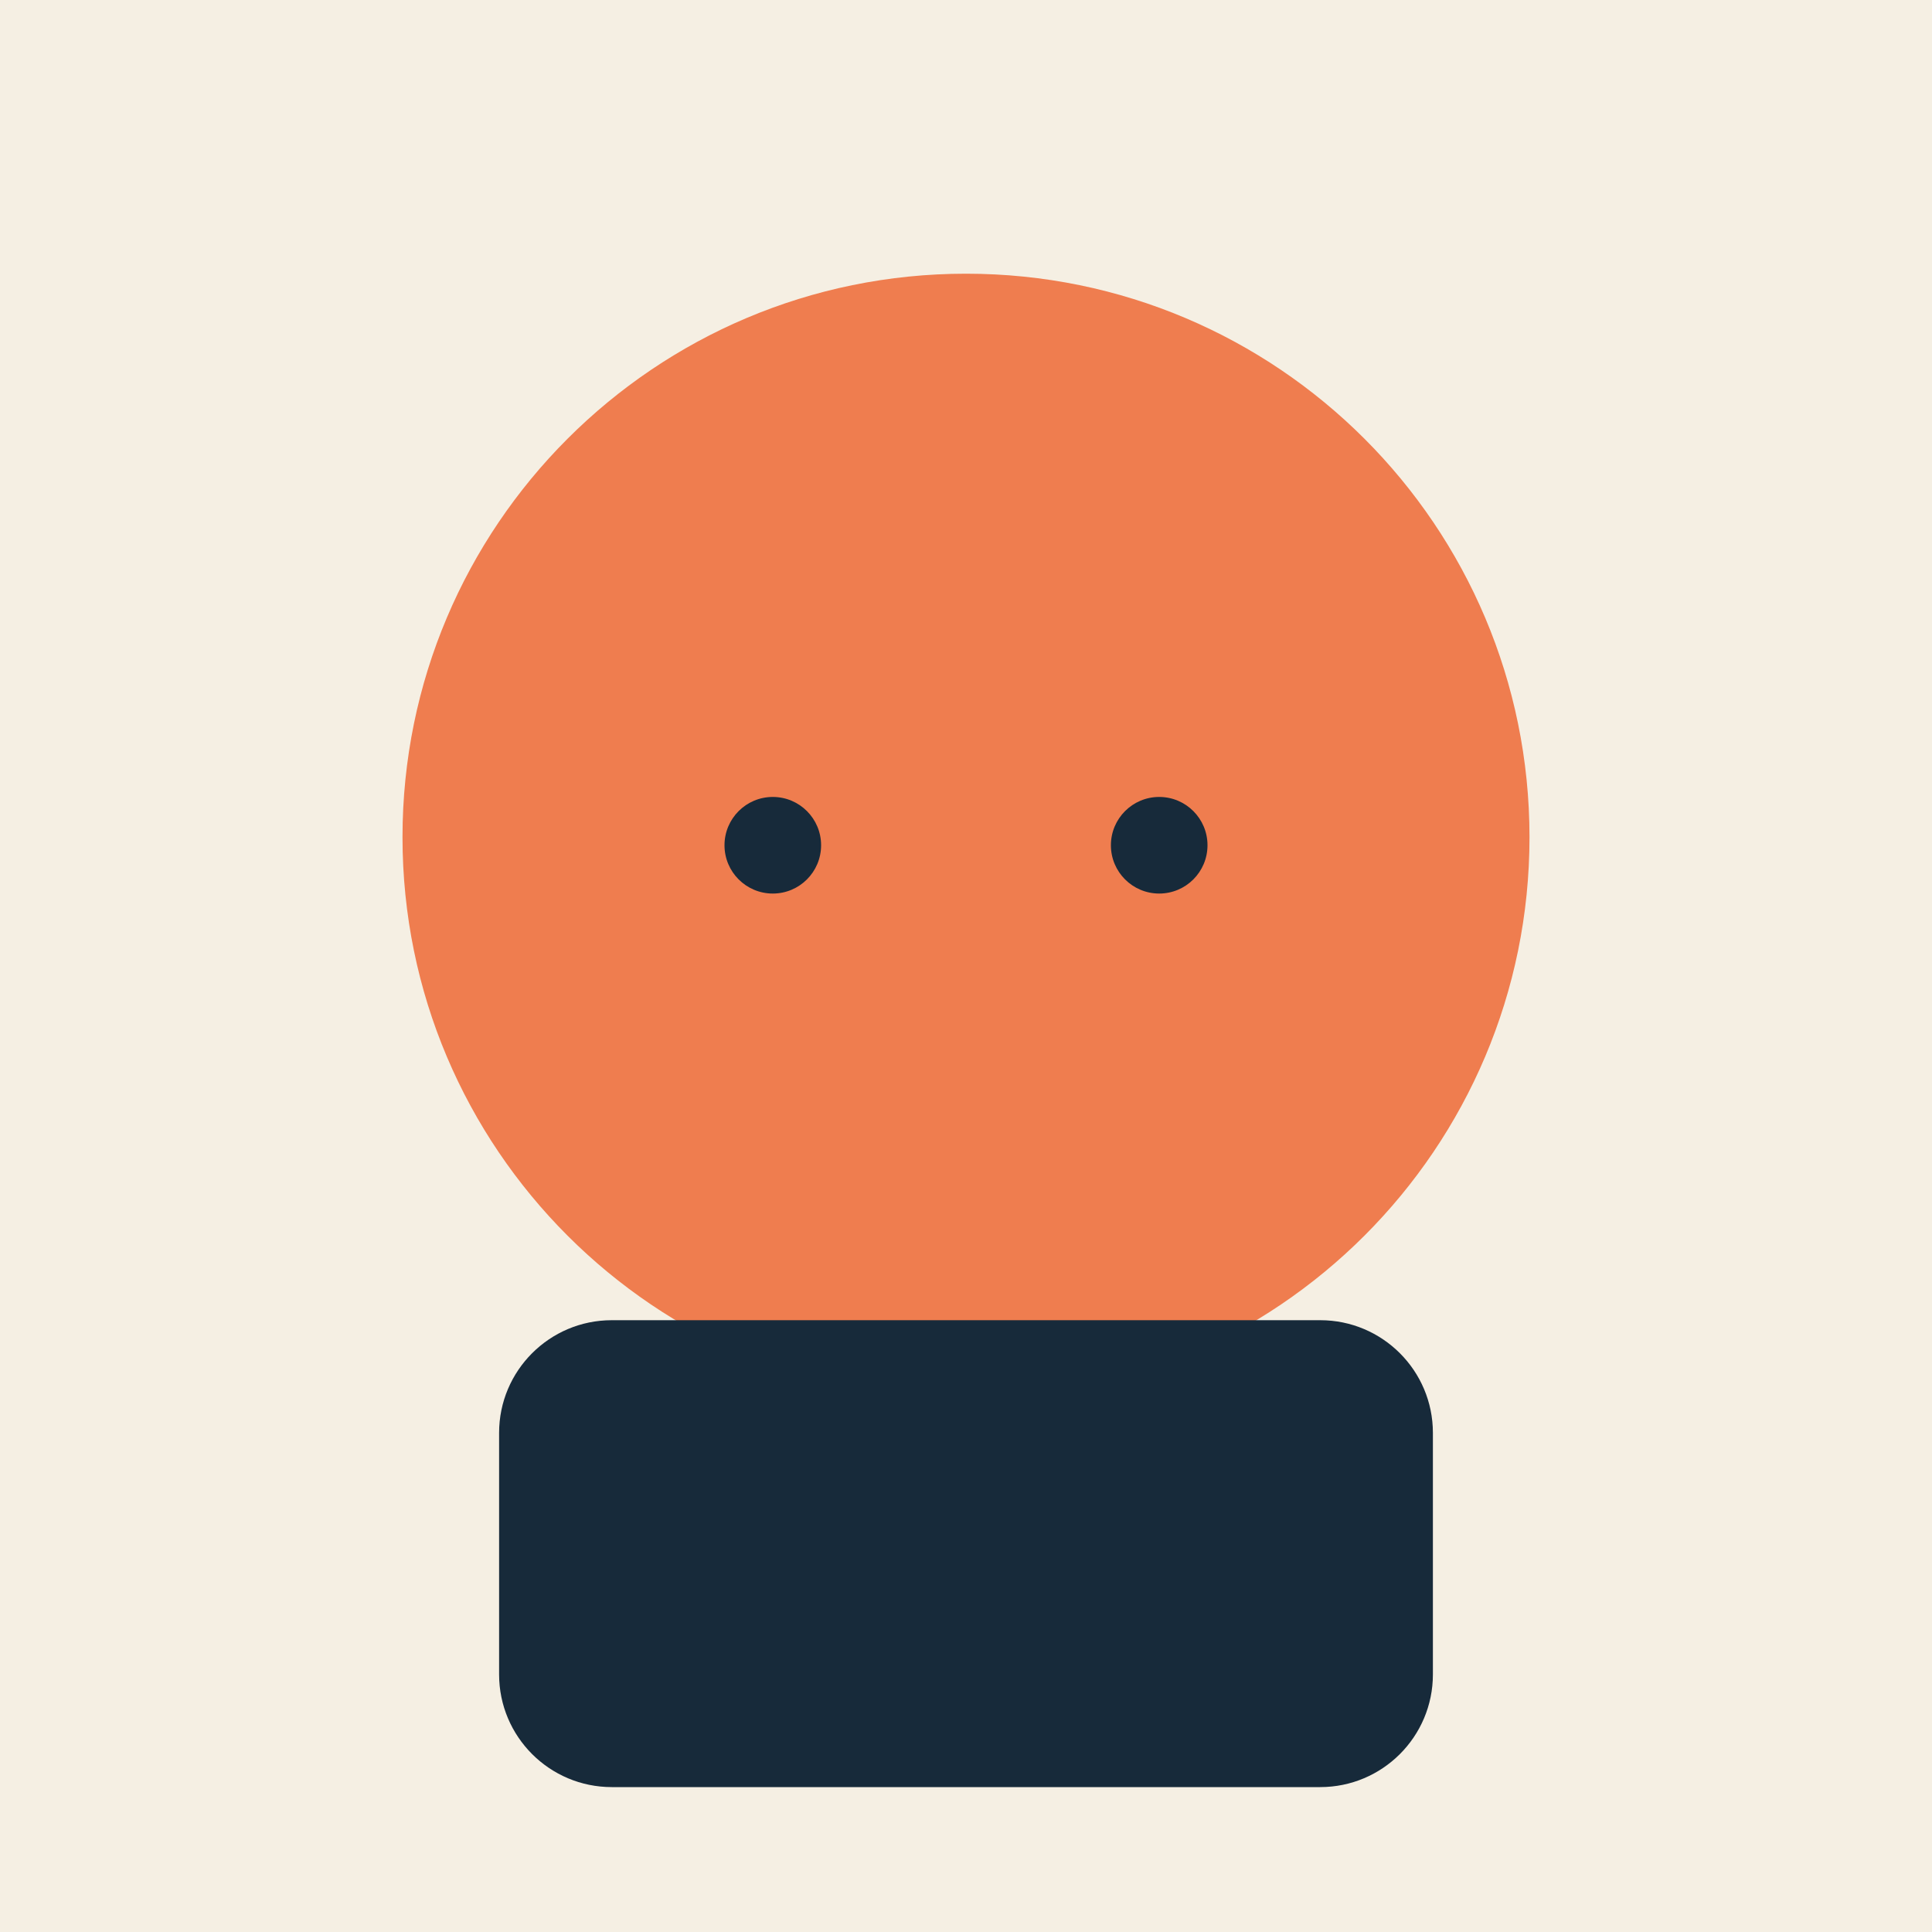
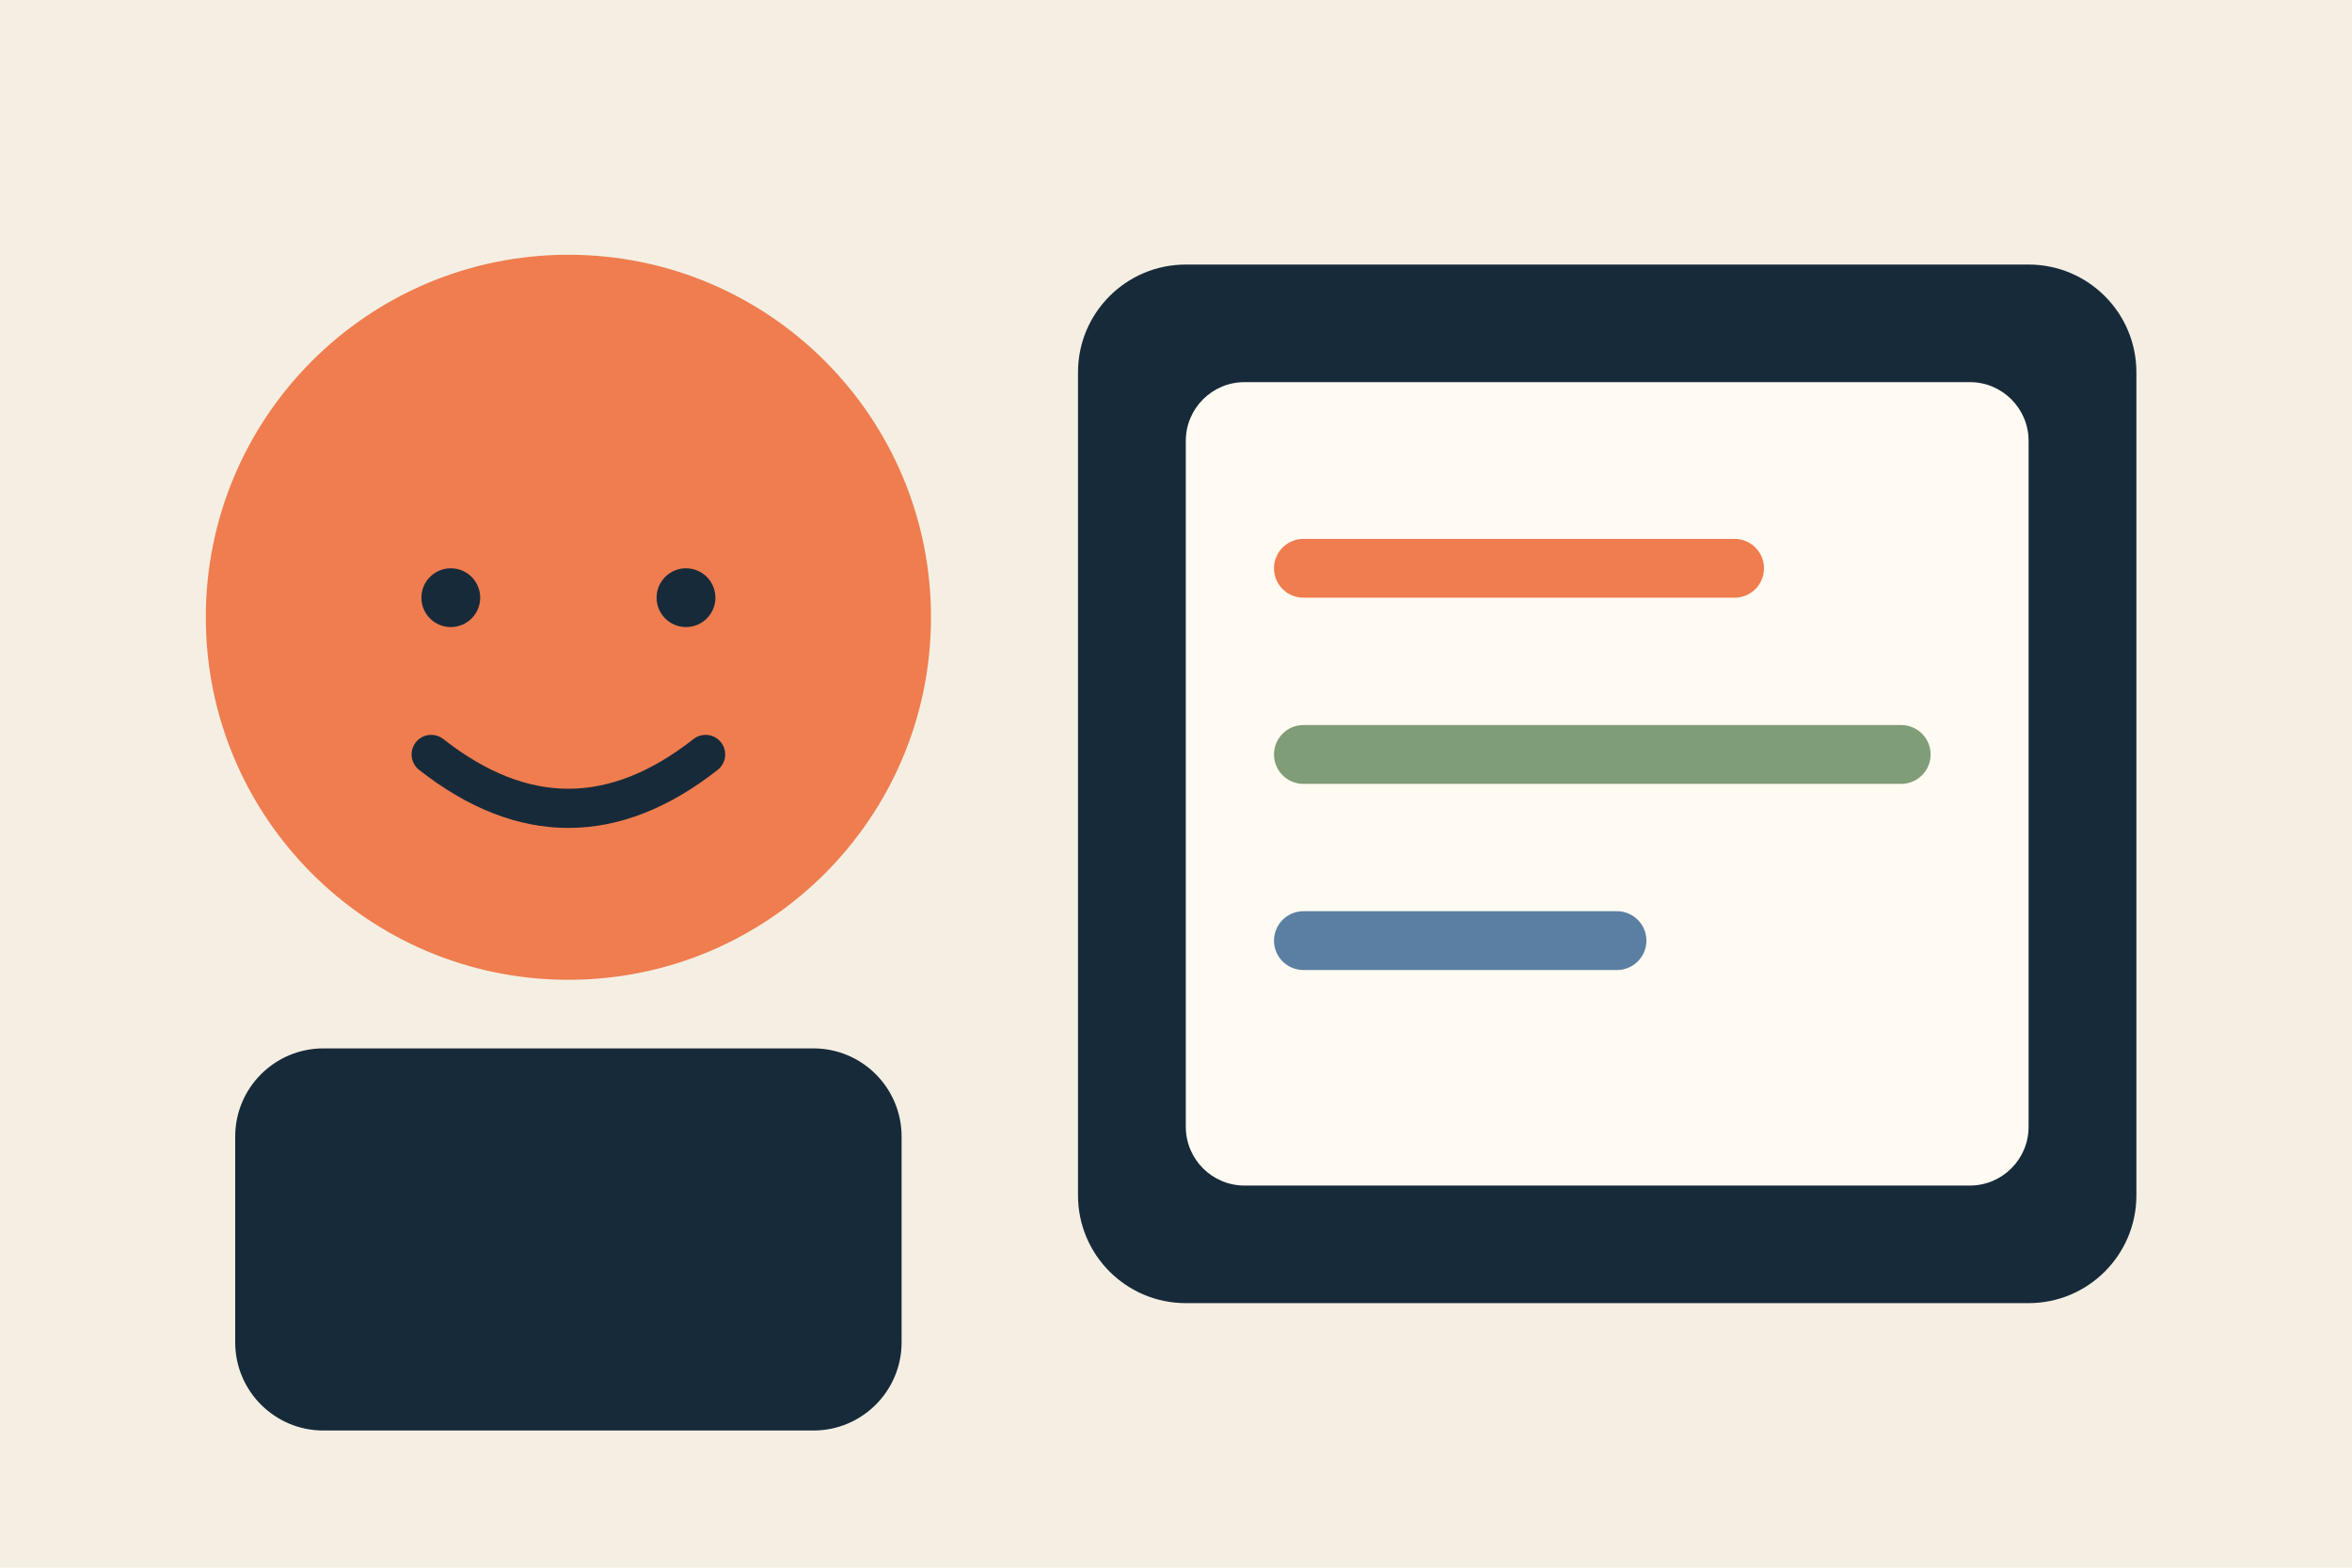
- <svg xmlns="http://www.w3.org/2000/svg" width="240" height="240" viewBox="0 0 240 240">
-   <rect width="240" height="240" fill="#f5efe3" />
-   <circle cx="120" cy="104" r="70" fill="#ef7d4f" />
-   <circle cx="96" cy="105" r="6" fill="#172a3a" />
-   <circle cx="144" cy="105" r="6" fill="#172a3a" />
-   <rect x="62" y="164" width="116" height="58" rx="14" fill="#172a3a" />
+ <svg xmlns="http://www.w3.org/2000/svg" width="480" height="320" viewBox="0 0 480 320">
+   <rect width="480" height="320" fill="#f5efe3" />
+   <circle cx="116" cy="126" r="74" fill="#ef7d4f" />
+   <circle cx="92" cy="122" r="6" fill="#172a3a" />
+   <circle cx="140" cy="122" r="6" fill="#172a3a" />
+   <path d="M88 154 Q116 176 144 154" fill="none" stroke="#172a3a" stroke-width="8" stroke-linecap="round" />
+   <rect x="48" y="214" width="136" height="78" rx="18" fill="#172a3a" />
+   <rect x="220" y="54" width="216" height="212" rx="22" fill="#172a3a" />
+   <rect x="242" y="78" width="172" height="164" rx="12" fill="#fffaf2" />
+   <path d="M266 116 H354" stroke="#ef7d4f" stroke-width="12" stroke-linecap="round" />
+   <path d="M266 154 H388" stroke="#7f9d76" stroke-width="12" stroke-linecap="round" />
+   <path d="M266 192 H330" stroke="#5b7fa3" stroke-width="12" stroke-linecap="round" />
</svg>
